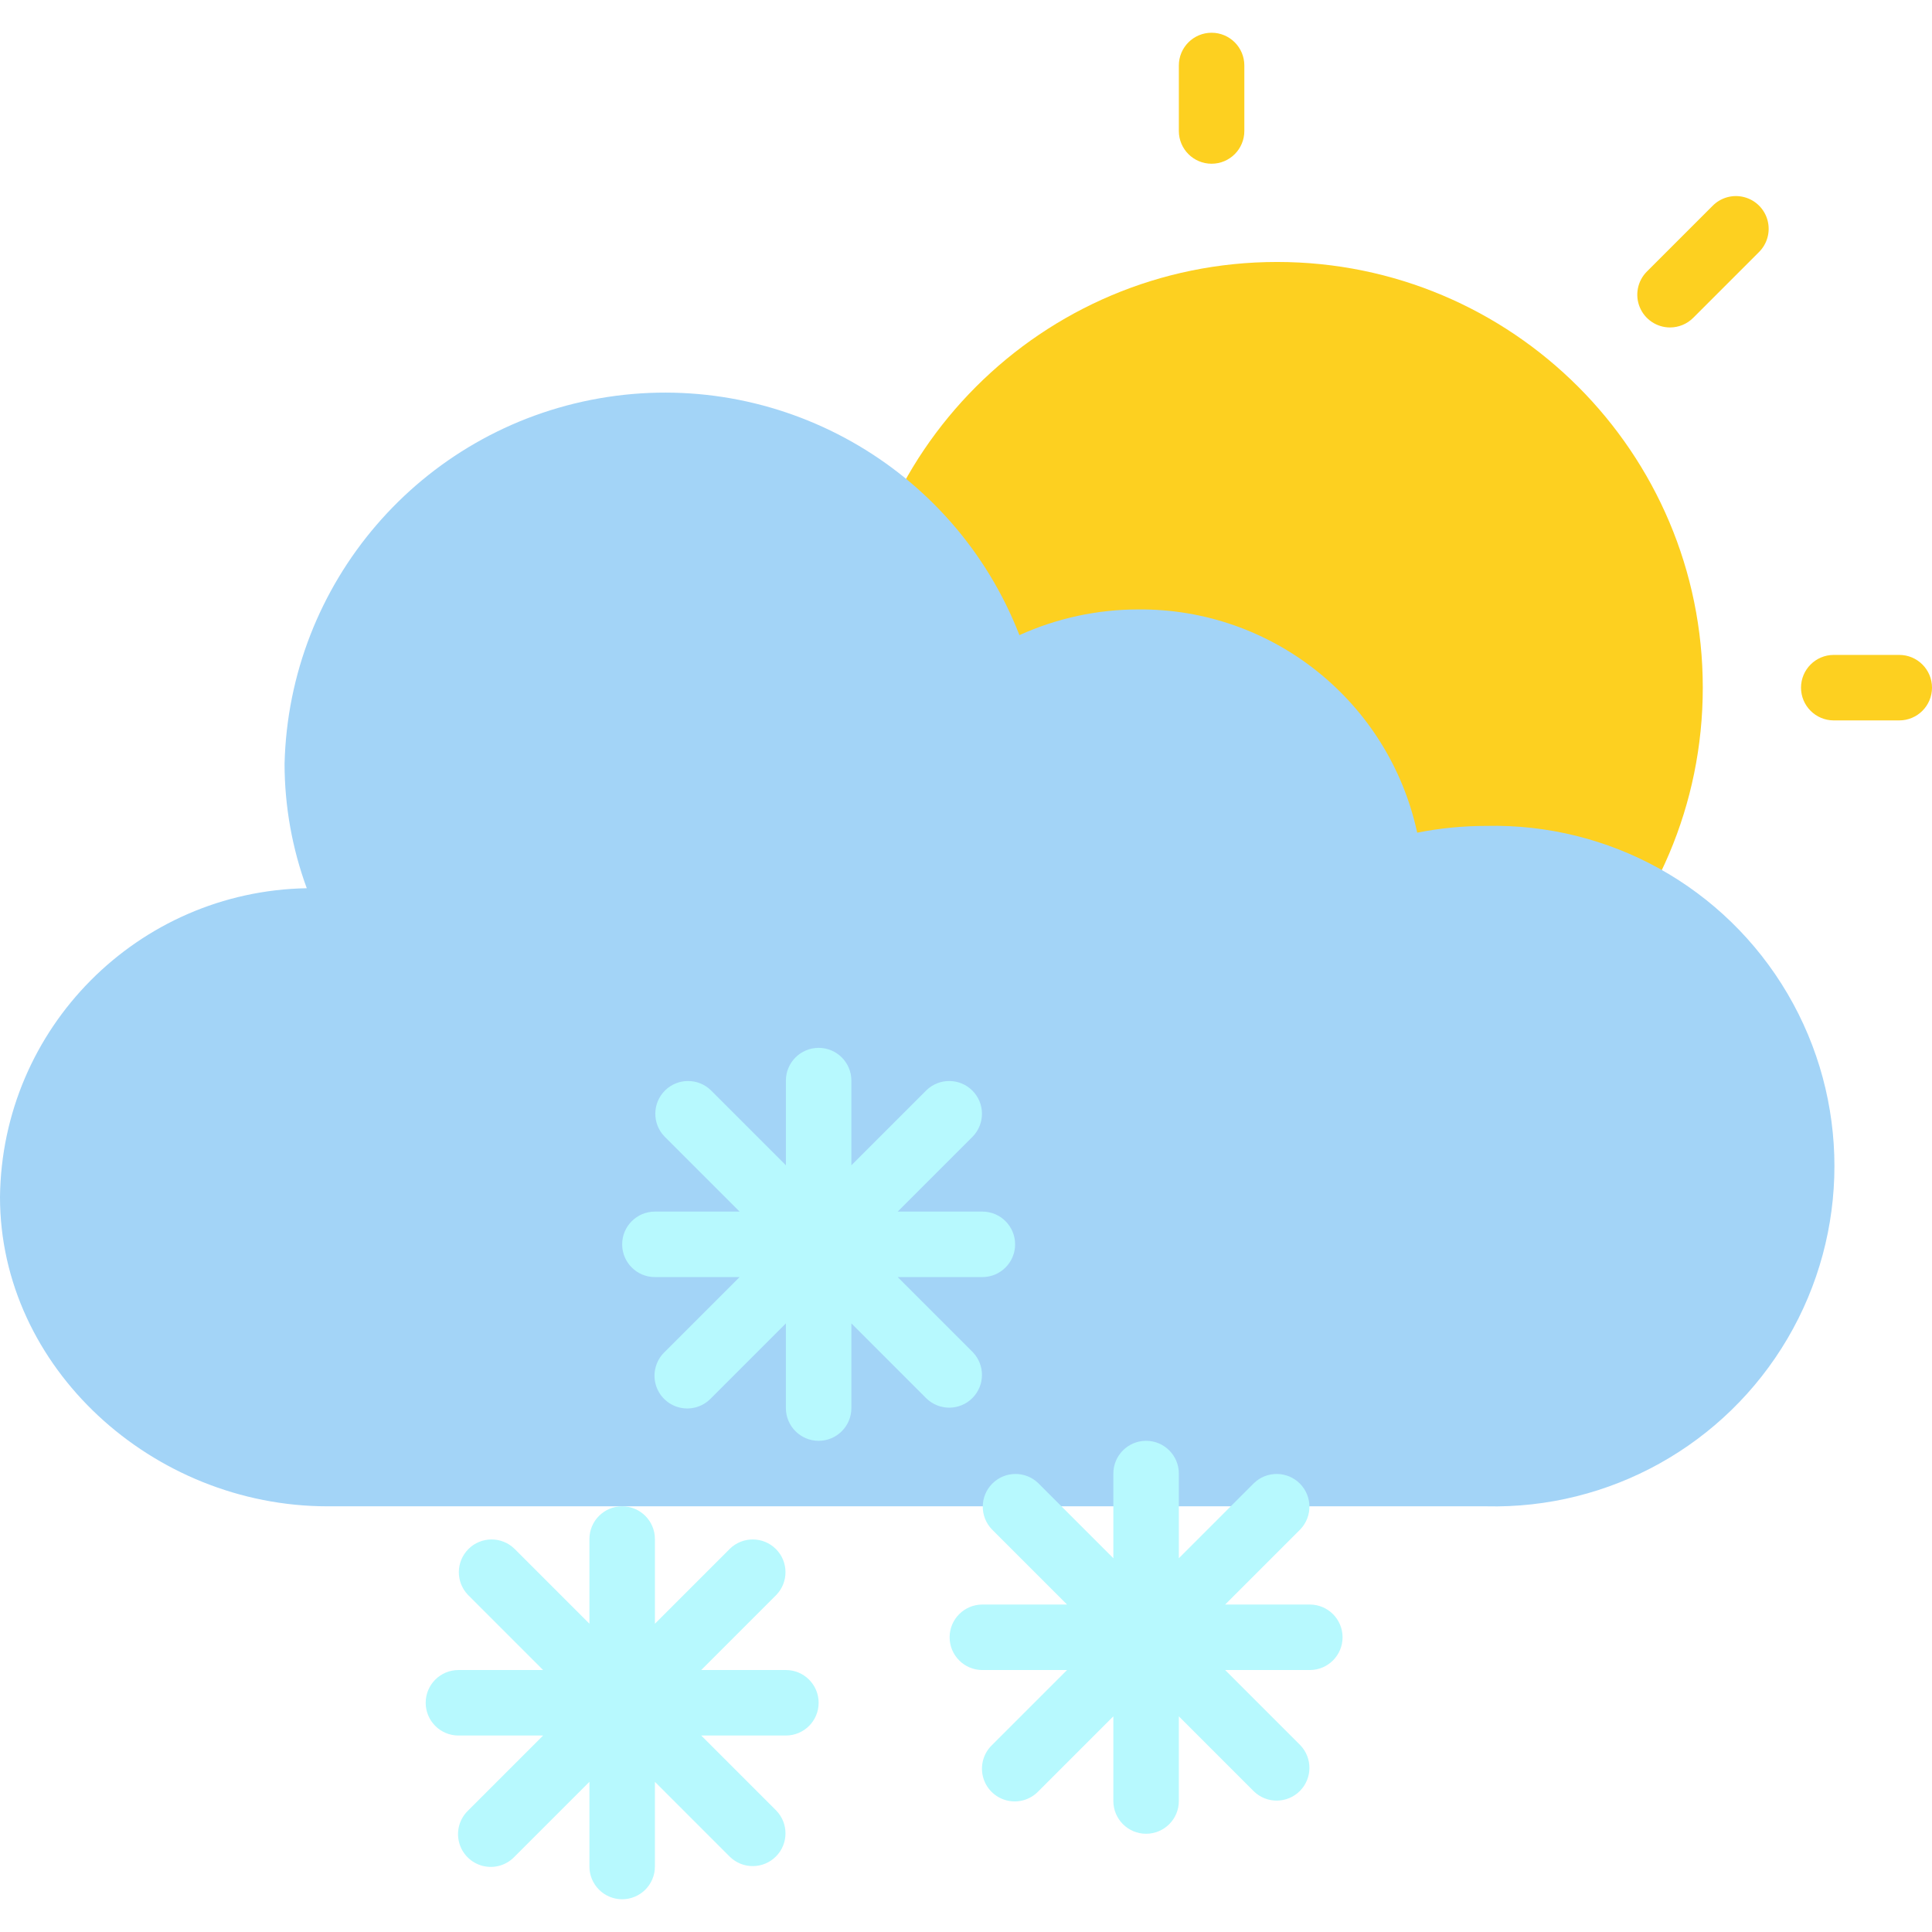
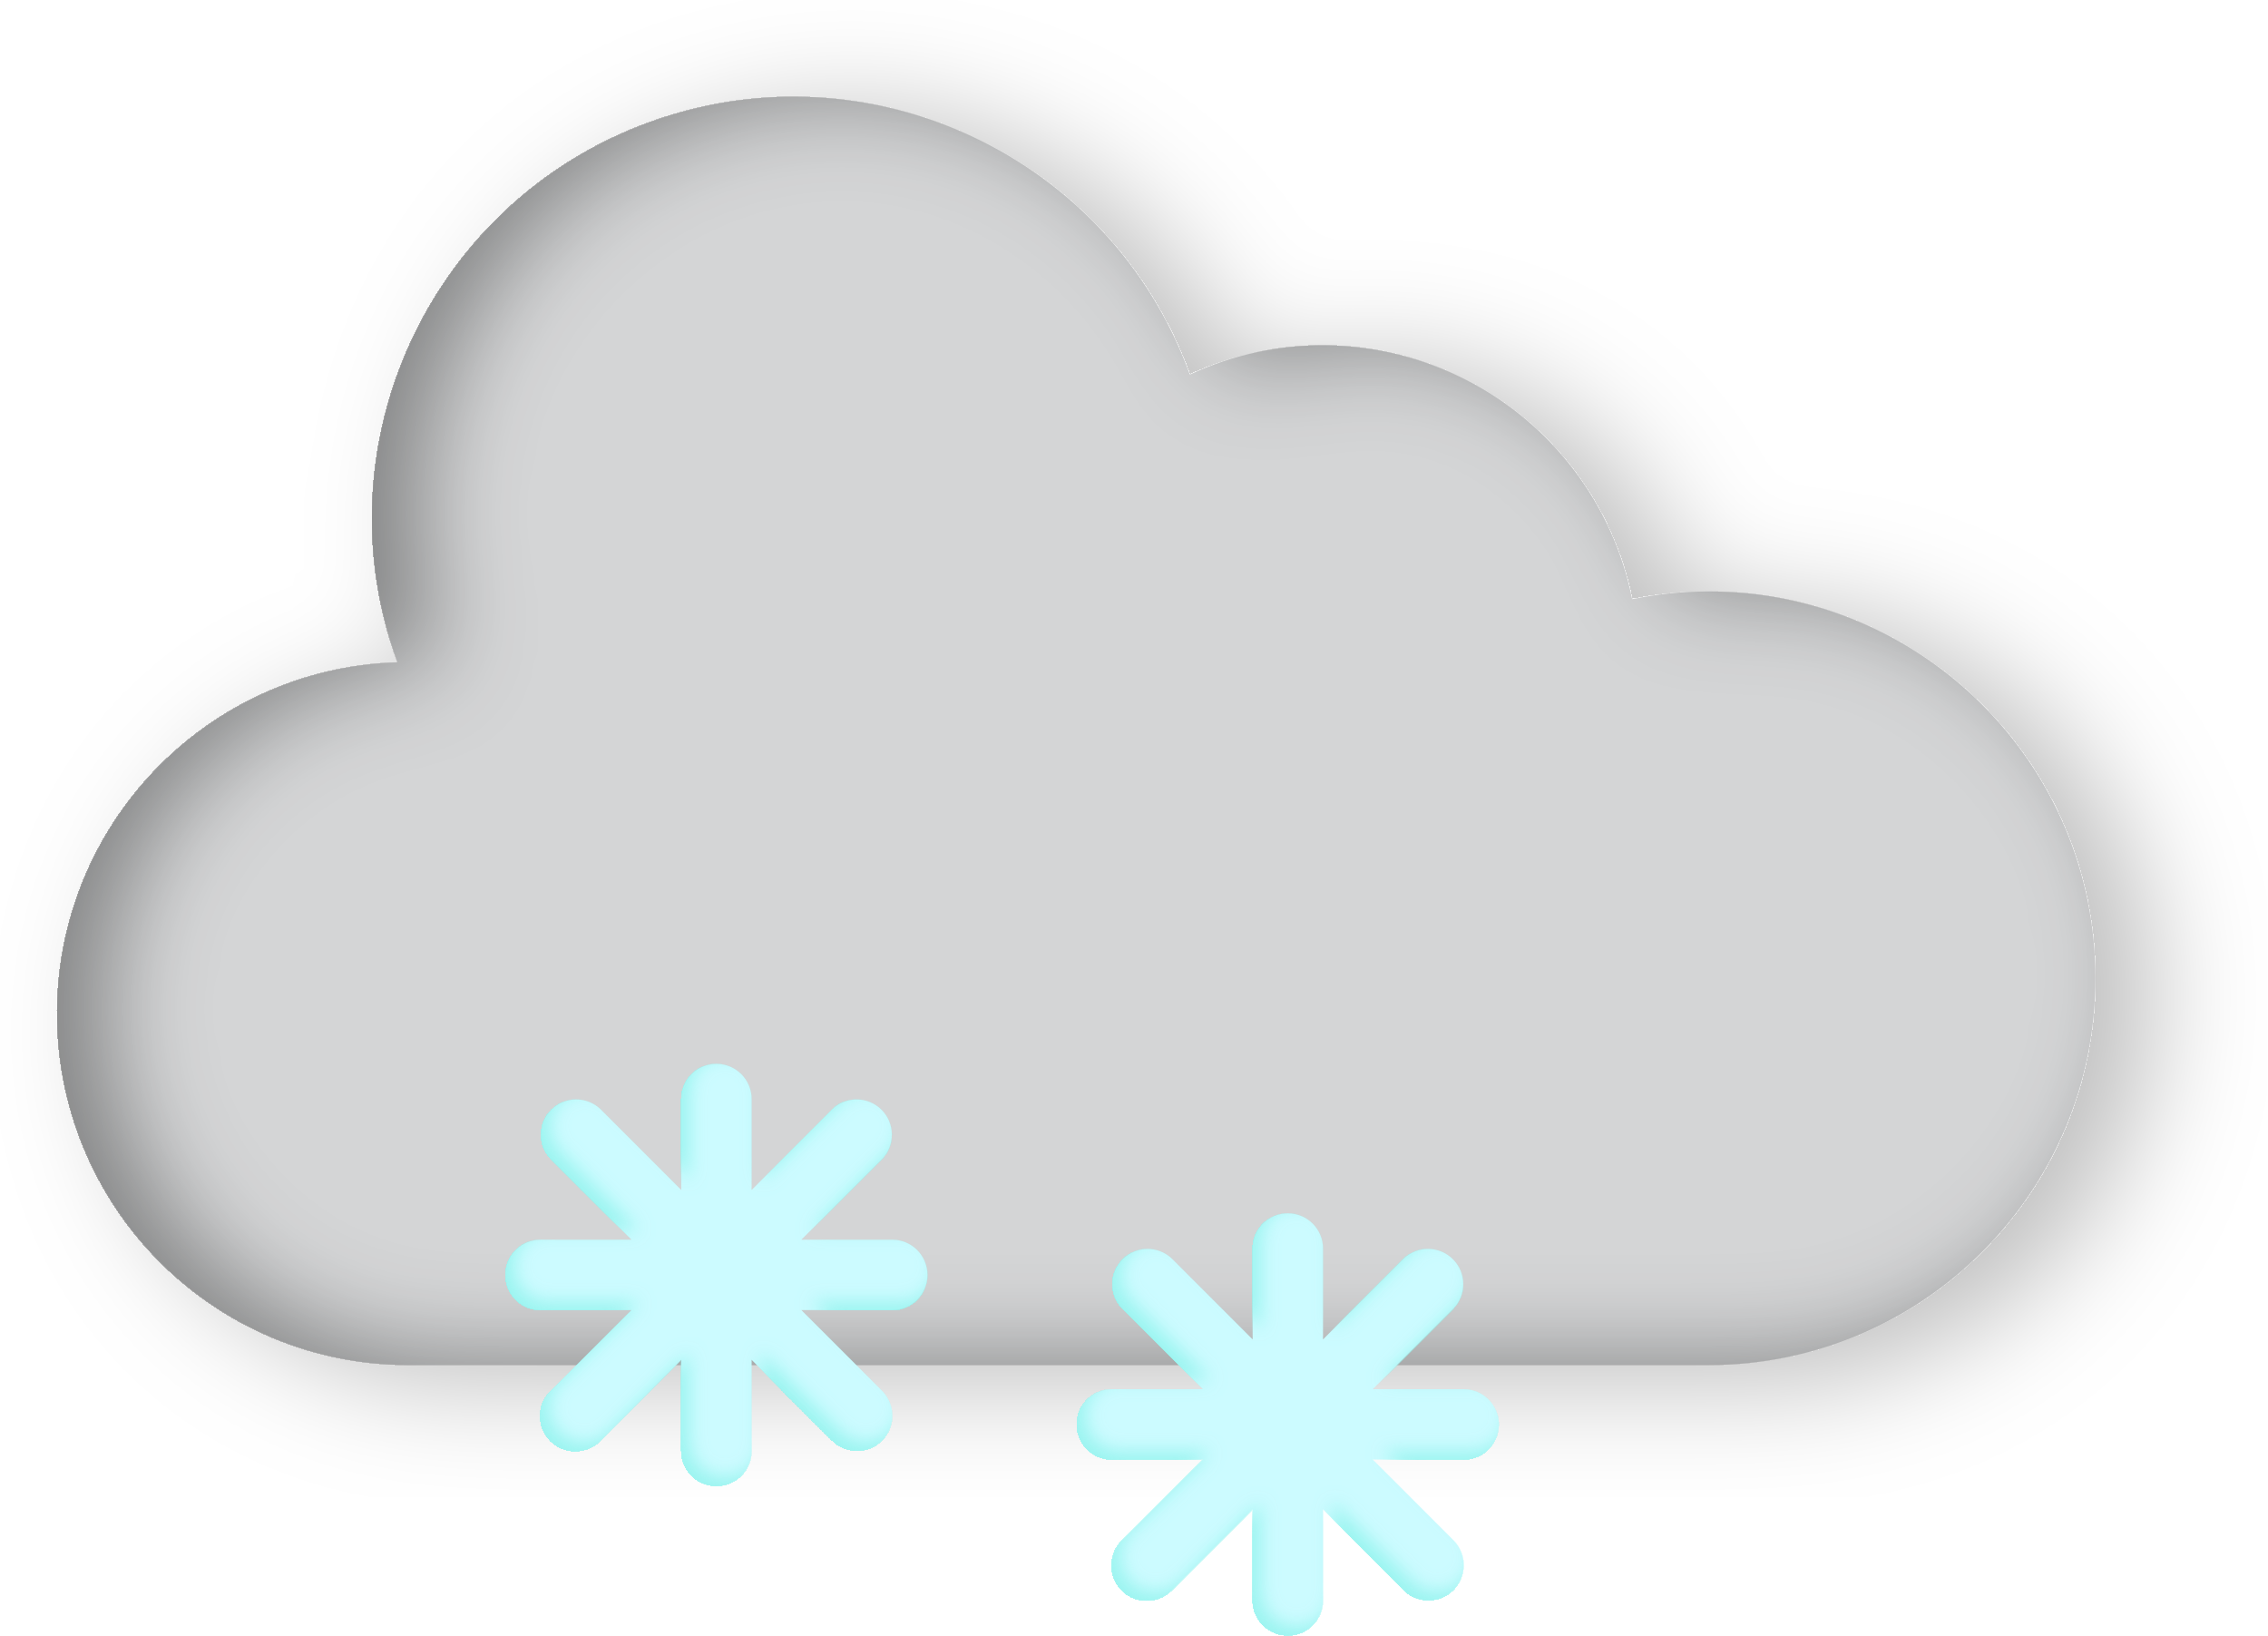
- <svg xmlns="http://www.w3.org/2000/svg" height="472pt" viewBox="0 -8 472 472" width="472pt">
-   <g fill="#fdd020">
-     <path d="m416 160c0 57.438-46.562 104-104 104s-104-46.562-104-104 46.562-104 104-104 104 46.562 104 104zm0 0" />
-     <path d="m464 168h-16c-4.418 0-8-3.582-8-8s3.582-8 8-8h16c4.418 0 8 3.582 8 8s-3.582 8-8 8zm0 0" />
-     <path d="m296 32c-4.418 0-8-3.582-8-8v-16c0-4.418 3.582-8 8-8s8 3.582 8 8v16c0 4.418-3.582 8-8 8zm0 0" />
-     <path d="m408 72c-3.234 0-6.152-1.949-7.391-4.938s-.551-6.43 1.734-8.719l16-16c2.008-2.078 4.984-2.914 7.781-2.18 2.797.73 4.98 2.914 5.711 5.711.734 2.797-.102 5.773-2.18 7.781l-16 16c-1.5 1.5-3.535 2.344-5.656 2.344zm0 0" />
+ <svg xmlns="http://www.w3.org/2000/svg" width="516" height="372" viewBox="0 0 516 372" fill="none">
+   <g id="Group 2">
+     <g id="Cloud" filter="url(#filter0_di)">
+       <path d="M388.755 134.541C382.905 134.541 377.066 135.127 371.333 136.283C367.01 114.705 353.032 96.299 333.412 86.337C313.787 76.374 290.679 75.956 270.707 85.2C252.632 35.414 197.621 9.709 147.835 27.783C98.049 45.861 72.344 100.872 90.418 150.658C46.806 152.037 12.357 188.131 13.009 231.762C13.665 275.389 49.185 310.432 92.82 310.502H388.755C437.342 310.502 476.736 271.112 476.736 222.522C476.736 173.931 437.342 134.541 388.755 134.541V134.541Z" fill="#D4D5D6" />
+     </g>
+     <g id="Snow Flake" filter="url(#filter1_i)">
+       <path d="M195 330C198.234 330 201.152 328.051 202.391 325.059C203.629 322.07 202.941 318.633 200.656 316.344L182.312 298H203C207.418 298 211 294.418 211 290C211 285.582 207.418 282 203 282H182.312L200.656 263.656C203.688 260.516 203.645 255.527 200.559 252.441C197.473 249.355 192.484 249.312 189.344 252.344L171 270.688V250C171 245.582 167.418 242 163 242C158.582 242 155 245.582 155 250V270.688L136.656 252.344C133.516 249.312 128.527 249.355 125.441 252.441C122.355 255.527 122.312 260.516 125.344 263.656L143.688 282H123C118.582 282 115 285.582 115 290C115 294.418 118.582 298 123 298H143.688L125.344 316.344C123.266 318.352 122.43 321.324 123.164 324.125C123.895 326.922 126.078 329.105 128.875 329.836C131.672 330.57 134.648 329.734 136.656 327.656L155 309.312V330C155 334.418 158.582 338 163 338C167.418 338 171 334.418 171 330V309.312L189.344 327.656C190.844 329.156 192.879 330 195 330Z" fill="#CCFBFF" />
+     </g>
+     <g id="Snow Flake_2" filter="url(#filter2_i)">
+       <path d="M325 364C328.234 364 331.152 362.051 332.391 359.059C333.629 356.07 332.941 352.633 330.656 350.344L312.312 332H333C337.418 332 341 328.418 341 324C341 319.582 337.418 316 333 316H312.312L330.656 297.656C333.688 294.516 333.645 289.527 330.559 286.441C327.473 283.355 322.484 283.312 319.344 286.344L301 304.688V284C301 279.582 297.418 276 293 276C288.582 276 285 279.582 285 284V304.688L266.656 286.344C263.516 283.312 258.527 283.355 255.441 286.441C252.355 289.527 252.312 294.516 255.344 297.656L273.688 316H253C248.582 316 245 319.582 245 324C245 328.418 248.582 332 253 332H273.688L255.344 350.344C253.266 352.352 252.43 355.324 253.164 358.125C253.895 360.922 256.078 363.105 258.875 363.836C261.672 364.57 264.648 363.734 266.656 361.656L285 343.312V364C285 368.418 288.582 372 293 372C297.418 372 301 368.418 301 364V343.312L319.344 361.656C320.844 363.156 322.879 364 325 364Z" fill="#CCFBFF" />
+     </g>
  </g>
-   <path d="m352 360h11.031c30.172.727 58.363-14.957 73.66-40.969s15.297-58.273 0-84.285c-15.297-26.016-43.488-41.695-73.66-40.969-5.641 0-11.266.555-16.801 1.648-6.926-32.023-35.371-54.793-68.133-54.539-10.02.004-19.918 2.145-29.043 6.281-16.062-41.289-59.039-65.5-102.676-57.844-43.641 7.656-75.809 45.047-76.859 89.34.023 10.352 1.859 20.617 5.426 30.336-41.281.734-74.488 34.164-74.945 75.449 0 41.727 37.344 75.551 80 75.551" fill="#a3d4f7" />
-   <path d="m192 400h-20.688l18.344-18.344c3.031-3.141 2.988-8.129-.098-11.215-3.086-3.086-8.074-3.129-11.215-.098l-18.344 18.344v-20.688c0-4.418-3.582-8-8-8s-8 3.582-8 8v20.688l-18.344-18.344c-3.141-3.031-8.129-2.988-11.215.098-3.086 3.086-3.129 8.074-.098 11.215l18.344 18.344h-20.688c-4.418 0-8 3.582-8 8s3.582 8 8 8h20.688l-18.344 18.344c-2.078 2.008-2.914 4.984-2.18 7.781.73 2.797 2.914 4.98 5.711 5.711 2.797.734 5.773-.102 7.781-2.18l18.344-18.344v20.688c0 4.418 3.582 8 8 8s8-3.582 8-8v-20.688l18.344 18.344c3.141 3.031 8.129 2.988 11.215-.098 3.086-3.086 3.129-8.074.098-11.215l-18.344-18.344h20.688c4.418 0 8-3.582 8-8s-3.582-8-8-8zm0 0" fill="#b7f9fe" />
-   <path d="m320 384h-20.688l18.344-18.344c3.031-3.141 2.988-8.129-.098-11.215-3.086-3.086-8.074-3.129-11.215-.098l-18.344 18.344v-20.688c0-4.418-3.582-8-8-8s-8 3.582-8 8v20.688l-18.344-18.344c-3.141-3.031-8.129-2.988-11.215.098-3.086 3.086-3.129 8.074-.098 11.215l18.344 18.344h-20.688c-4.418 0-8 3.582-8 8s3.582 8 8 8h20.688l-18.344 18.344c-2.078 2.008-2.914 4.984-2.18 7.781.73 2.797 2.914 4.98 5.711 5.711 2.797.734 5.773-.102 7.781-2.18l18.344-18.344v20.688c0 4.418 3.582 8 8 8s8-3.582 8-8v-20.688l18.344 18.344c3.141 3.031 8.129 2.988 11.215-.098 3.086-3.086 3.129-8.074.098-11.215l-18.344-18.344h20.688c4.418 0 8-3.582 8-8s-3.582-8-8-8zm0 0" fill="#b7f9fe" />
-   <path d="m240 288h-20.688l18.344-18.344c3.031-3.141 2.988-8.129-.098-11.215-3.086-3.086-8.074-3.129-11.215-.098l-18.344 18.344v-20.688c0-4.418-3.582-8-8-8s-8 3.582-8 8v20.688l-18.344-18.344c-3.141-3.031-8.129-2.988-11.215.098-3.086 3.086-3.129 8.074-.098 11.215l18.344 18.344h-20.688c-4.418 0-8 3.582-8 8s3.582 8 8 8h20.688l-18.344 18.344c-2.078 2.008-2.914 4.984-2.18 7.781.73 2.797 2.914 4.98 5.711 5.711 2.797.734 5.773-.102 7.781-2.18l18.344-18.344v20.688c0 4.418 3.582 8 8 8s8-3.582 8-8v-20.688l18.344 18.344c3.141 3.031 8.129 2.988 11.215-.098 3.086-3.086 3.129-8.074.098-11.215l-18.344-18.344h20.688c4.418 0 8-3.582 8-8s-3.582-8-8-8zm0 0" fill="#b7f9fe" />
+   <defs>
+     <filter id="filter0_di" x="0" y="0" width="515.736" height="340.502" filterUnits="userSpaceOnUse" color-interpolation-filters="sRGB">
+       <feFlood flood-opacity="0" result="BackgroundImageFix" />
+       <feColorMatrix in="SourceAlpha" type="matrix" values="0 0 0 0 0 0 0 0 0 0 0 0 0 0 0 0 0 0 127 0" result="hardAlpha" />
+       <feOffset dx="13" dy="4" />
+       <feGaussianBlur stdDeviation="13" />
+       <feComposite in2="hardAlpha" operator="out" />
+       <feColorMatrix type="matrix" values="0 0 0 0 0 0 0 0 0 0 0 0 0 0 0 0 0 0 0.25 0" />
+       <feBlend mode="normal" in2="BackgroundImageFix" result="effect1_dropShadow" />
+       <feBlend mode="normal" in="SourceGraphic" in2="effect1_dropShadow" result="shape" />
+       <feColorMatrix in="SourceAlpha" type="matrix" values="0 0 0 0 0 0 0 0 0 0 0 0 0 0 0 0 0 0 127 0" result="hardAlpha" />
+       <feOffset dx="11" dy="-1" />
+       <feGaussianBlur stdDeviation="11" />
+       <feComposite in2="hardAlpha" operator="arithmetic" k2="-1" k3="1" />
+       <feColorMatrix type="matrix" values="0 0 0 0 0 0 0 0 0 0 0 0 0 0 0 0 0 0 0.38 0" />
+       <feBlend mode="normal" in2="shape" result="effect2_innerShadow" />
+     </filter>
+     <filter id="filter1_i" x="115" y="240" width="98" height="98" filterUnits="userSpaceOnUse" color-interpolation-filters="sRGB">
+       <feFlood flood-opacity="0" result="BackgroundImageFix" />
+       <feBlend mode="normal" in="SourceGraphic" in2="BackgroundImageFix" result="shape" />
+       <feColorMatrix in="SourceAlpha" type="matrix" values="0 0 0 0 0 0 0 0 0 0 0 0 0 0 0 0 0 0 127 0" result="hardAlpha" />
+       <feOffset dx="2" dy="-2" />
+       <feGaussianBlur stdDeviation="2" />
+       <feComposite in2="hardAlpha" operator="arithmetic" k2="-1" k3="1" />
+       <feColorMatrix type="matrix" values="0 0 0 0 0.573 0 0 0 0 0.954 0 0 0 0 0.931 0 0 0 0.85 0" />
+       <feBlend mode="normal" in2="shape" result="effect1_innerShadow" />
+     </filter>
+     <filter id="filter2_i" x="245" y="274" width="98" height="98" filterUnits="userSpaceOnUse" color-interpolation-filters="sRGB">
+       <feFlood flood-opacity="0" result="BackgroundImageFix" />
+       <feBlend mode="normal" in="SourceGraphic" in2="BackgroundImageFix" result="shape" />
+       <feColorMatrix in="SourceAlpha" type="matrix" values="0 0 0 0 0 0 0 0 0 0 0 0 0 0 0 0 0 0 127 0" result="hardAlpha" />
+       <feOffset dx="2" dy="-2" />
+       <feGaussianBlur stdDeviation="2" />
+       <feComposite in2="hardAlpha" operator="arithmetic" k2="-1" k3="1" />
+       <feColorMatrix type="matrix" values="0 0 0 0 0.573 0 0 0 0 0.954 0 0 0 0 0.931 0 0 0 0.85 0" />
+       <feBlend mode="normal" in2="shape" result="effect1_innerShadow" />
+     </filter>
+   </defs>
</svg>
